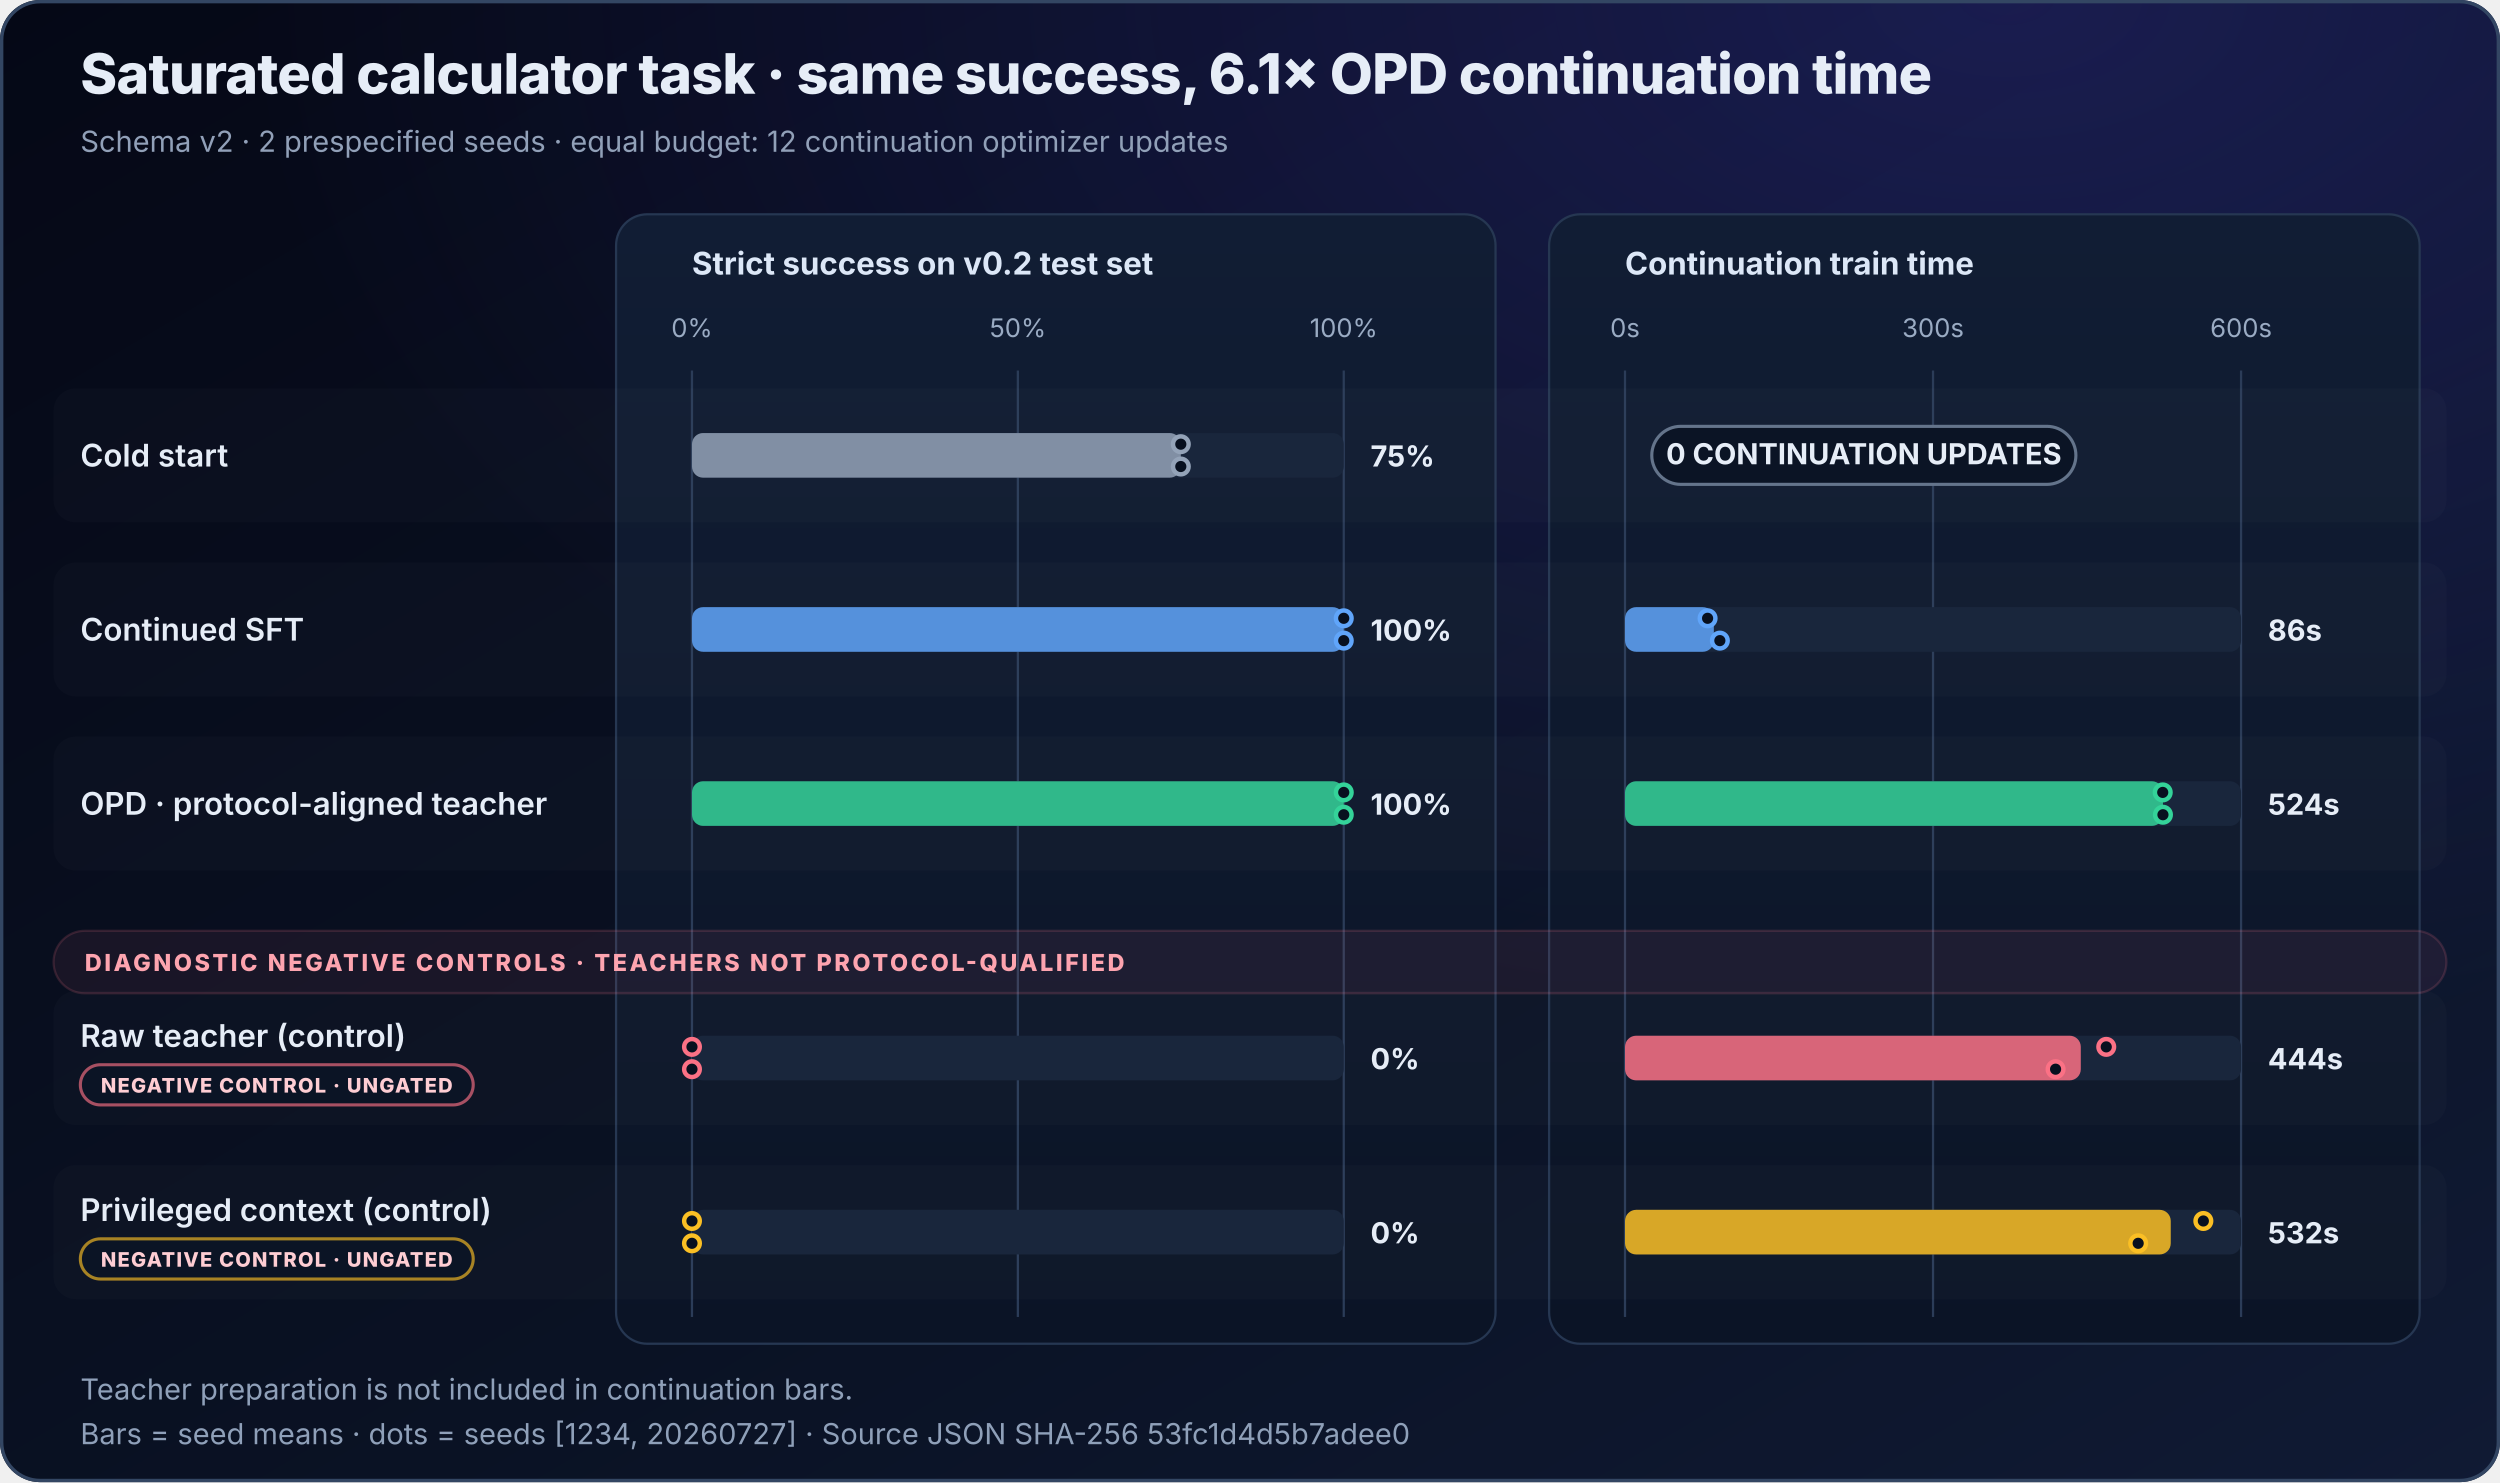
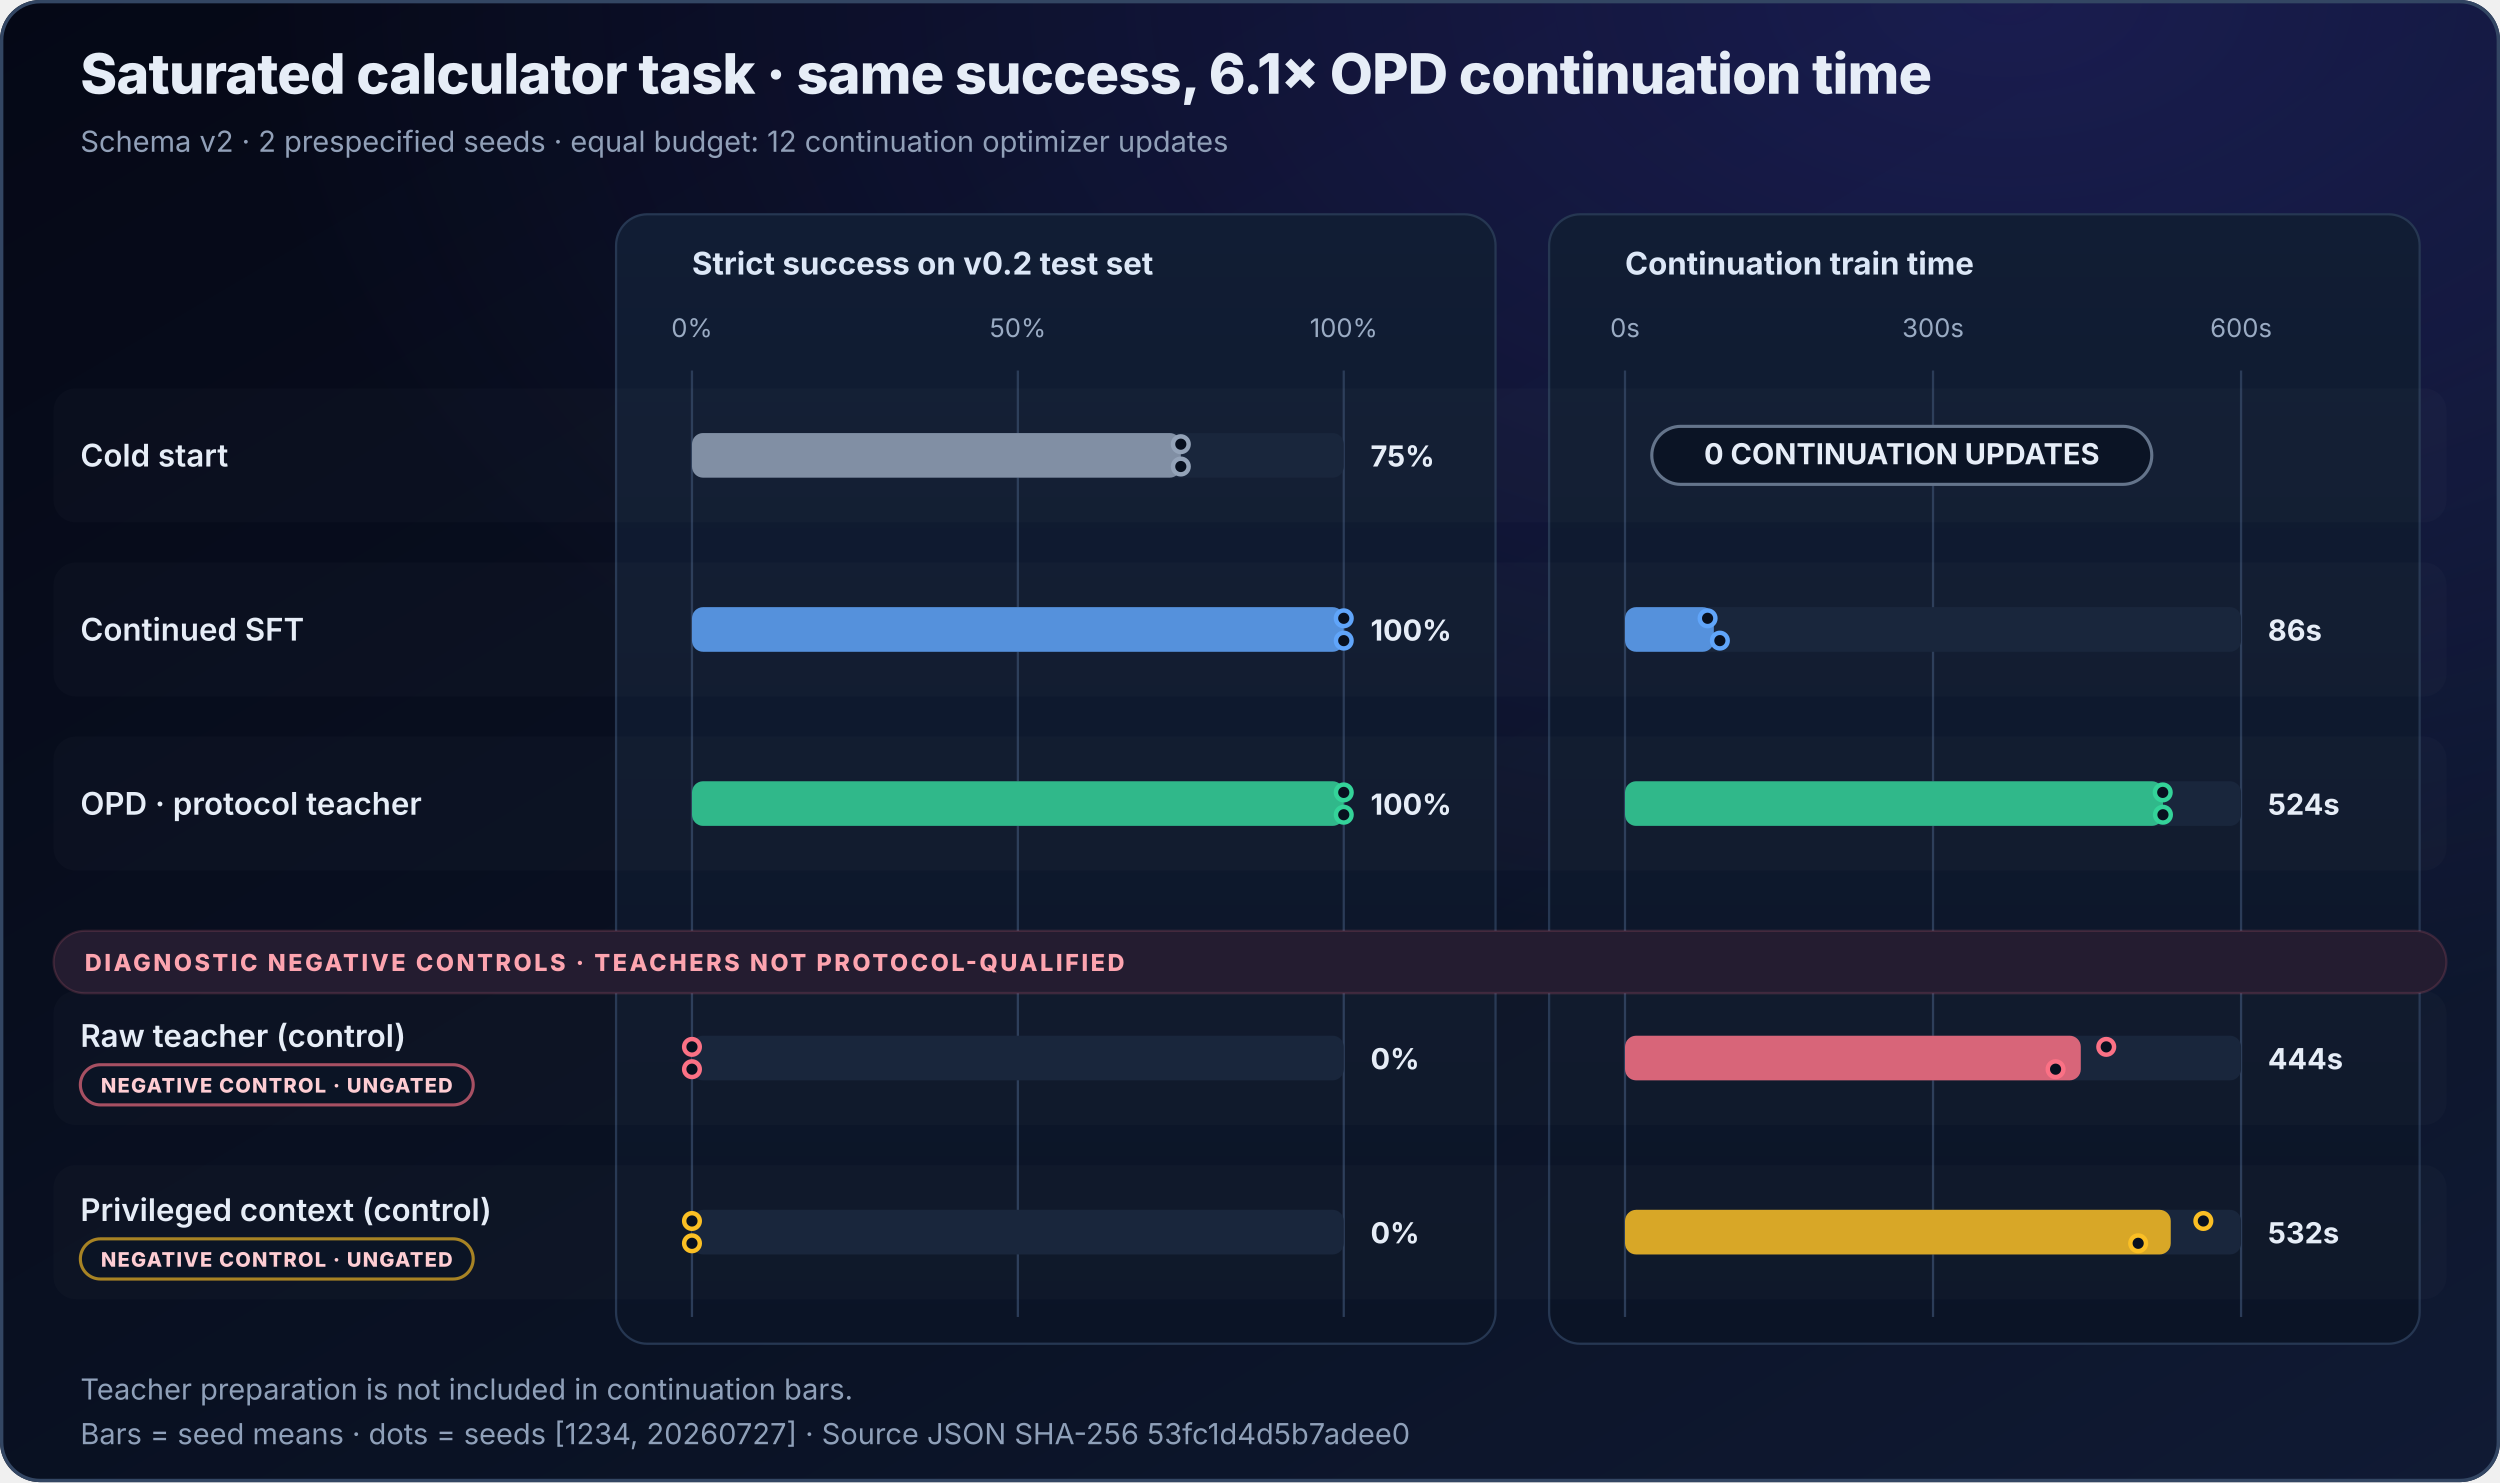
<svg xmlns="http://www.w3.org/2000/svg" width="1120" height="664" viewBox="0 0 1120 664" role="img" aria-labelledby="benchmark-title benchmark-desc">
  <style>text{font-family:Inter,ui-sans-serif,system-ui,-apple-system,Segoe UI,sans-serif;fill:#e6edf7}.title{font-size:25px;font-weight:760;letter-spacing:-.35px}.sub{font-size:13px;fill:#91a0b8}.head{font-size:14px;font-weight:700;fill:#dce7f7}.label{font-size:14px;font-weight:580}.value{font-size:13px;font-weight:730}.axis{font-size:11.5px;fill:#9aabc3}.note{font-size:13px;fill:#8fa0b9}.section{font-size:10.5px;font-weight:760;letter-spacing:1.15px;fill:#fda4af}.badge{font-size:9px;font-weight:760;letter-spacing:.55px;fill:#fecdd3}.panel{fill:url(#panel);stroke:#263752}.track{fill:#19263c}.grid{stroke:#2b3c58;stroke-width:1}.row{fill:#ffffff;fill-opacity:.018}.dot{fill:#08101f;stroke-width:2}.pill{fill:#0b1425;stroke-width:1.4}</style>
  <defs>
    <linearGradient id="background" x1="0" y1="0" x2="1" y2="1">
      <stop offset="0%" stop-color="#050816" />
      <stop offset="58%" stop-color="#0a1224" />
      <stop offset="100%" stop-color="#101a34" />
    </linearGradient>
    <linearGradient id="panel" x1="0" y1="0" x2="0" y2="1">
      <stop offset="0%" stop-color="#111d34" />
      <stop offset="100%" stop-color="#0b1426" />
    </linearGradient>
    <radialGradient id="glow" cx="80%" cy="0%" r="70%">
      <stop offset="0%" stop-color="#4f46e5" stop-opacity=".24" />
      <stop offset="100%" stop-color="#4f46e5" stop-opacity="0" />
    </radialGradient>
  </defs>
  <rect width="100%" height="100%" rx="18" fill="url(#background)" />
  <rect width="100%" height="100%" rx="18" fill="url(#glow)" />
  <rect x=".75" y=".75" width="1118.5" height="662.5" rx="17.25" fill="none" stroke="#334663" stroke-width="1.5" />
  <text class="title" x="36" y="42">Saturated calculator task · same success, 6.1× OPD continuation time</text>
  <text class="sub" x="36" y="68">Schema v2  ·  2 prespecified seeds  ·  equal budget: 12 continuation optimizer updates</text>
  <rect class="panel" x="276" y="96" width="394" height="506" rx="14" />
  <rect class="panel" x="694" y="96" width="390" height="506" rx="14" />
  <text class="head" x="310" y="123">Strict success on v0.2 test set</text>
  <text class="head" x="728" y="123">Continuation train time</text>
  <text class="axis" x="310.0" y="151" text-anchor="middle">0%</text>
  <line class="grid" x1="310.0" y1="166" x2="310.0" y2="590" />
  <text class="axis" x="456.0" y="151" text-anchor="middle">50%</text>
  <line class="grid" x1="456.0" y1="166" x2="456.0" y2="590" />
  <text class="axis" x="602.0" y="151" text-anchor="middle">100%</text>
  <line class="grid" x1="602.0" y1="166" x2="602.0" y2="590" />
  <text class="axis" x="728.0" y="151" text-anchor="middle">0s</text>
  <line class="grid" x1="728.0" y1="166" x2="728.0" y2="590" />
  <text class="axis" x="866.0" y="151" text-anchor="middle">300s</text>
  <line class="grid" x1="866.0" y1="166" x2="866.0" y2="590" />
  <text class="axis" x="1004.0" y="151" text-anchor="middle">600s</text>
  <line class="grid" x1="1004.0" y1="166" x2="1004.0" y2="590" />
  <rect class="row" x="24" y="174" width="1072" height="60" rx="10" />
  <g data-arm="cold-start-only" data-success-mean="0.750000" data-train-seconds-mean="0.061326">
    <text class="label" x="36" y="209">Cold start</text>
    <rect class="track" x="310" y="194" width="292" height="20" rx="5" />
    <rect x="310" y="194" width="219.0" height="20" rx="5" fill="#94a3b8" opacity=".84" />
    <circle class="dot" cx="529.0" cy="199" r="3.5" stroke="#94a3b8" />
    <circle class="dot" cx="529.0" cy="209" r="3.5" stroke="#94a3b8" />
    <text class="value" x="614" y="209">75%</text>
-     <rect class="pill" x="740" y="191" width="190" height="26" rx="13" stroke="#64748b" />
-     <text class="value" x="835" y="208" text-anchor="middle" fill="#94a3b8">0 CONTINUATION UPDATES</text>
+     <rect class="pill" x="740" y="191" width="224" height="26" rx="13" stroke="#64748b" />
+     <text class="value" x="852" y="208" text-anchor="middle" fill="#94a3b8">0 CONTINUATION UPDATES</text>
  </g>
  <rect class="row" x="24" y="252" width="1072" height="60" rx="10" />
  <g data-arm="sft-continued" data-success-mean="1.000000" data-train-seconds-mean="86.439230">
    <text class="label" x="36" y="287">Continued SFT</text>
    <rect class="track" x="310" y="272" width="292" height="20" rx="5" />
    <rect x="310" y="272" width="292.0" height="20" rx="5" fill="#60a5fa" opacity=".84" />
    <circle class="dot" cx="602.0" cy="277" r="3.5" stroke="#60a5fa" />
    <circle class="dot" cx="602.0" cy="287" r="3.5" stroke="#60a5fa" />
    <text class="value" x="614" y="287">100%</text>
    <rect class="track" x="728" y="272" width="276" height="20" rx="5" />
    <rect x="728" y="272" width="39.8" height="20" rx="5" fill="#60a5fa" opacity=".84" />
    <circle class="dot" cx="765.0" cy="277" r="3.5" stroke="#60a5fa" />
    <circle class="dot" cx="770.5" cy="287" r="3.5" stroke="#60a5fa" />
    <text class="value" x="1016" y="287">86s</text>
  </g>
  <rect class="row" x="24" y="330" width="1072" height="60" rx="10" />
  <g data-arm="opd-protocol-sft-teacher" data-success-mean="1.000000" data-train-seconds-mean="523.820241">
-     <text class="label" x="36" y="365">OPD · protocol-aligned teacher</text>
+     <text class="label" x="36" y="365">OPD · protocol teacher</text>
    <rect class="track" x="310" y="350" width="292" height="20" rx="5" />
    <rect x="310" y="350" width="292.0" height="20" rx="5" fill="#34d399" opacity=".84" />
    <circle class="dot" cx="602.0" cy="355" r="3.5" stroke="#34d399" />
    <circle class="dot" cx="602.0" cy="365" r="3.5" stroke="#34d399" />
    <text class="value" x="614" y="365">100%</text>
    <rect class="track" x="728" y="350" width="276" height="20" rx="5" />
    <rect x="728" y="350" width="241.0" height="20" rx="5" fill="#34d399" opacity=".84" />
    <circle class="dot" cx="968.9" cy="355" r="3.5" stroke="#34d399" />
    <circle class="dot" cx="969.0" cy="365" r="3.5" stroke="#34d399" />
    <text class="value" x="1016" y="365">524s</text>
  </g>
-   <rect x="24" y="417" width="1072" height="28" rx="14" fill="#fb7185" fill-opacity=".075" stroke="#fb7185" stroke-opacity=".16" />
+   <rect x="24" y="417" width="1072" height="28" rx="14" fill="#241c30" stroke="#fb7185" stroke-opacity=".16" />
  <text class="section" x="38" y="435">DIAGNOSTIC NEGATIVE CONTROLS · TEACHERS NOT PROTOCOL-QUALIFIED</text>
  <rect class="row" x="24" y="444" width="1072" height="60" rx="10" />
  <g data-arm="opd-raw-teacher" data-success-mean="0.000000" data-train-seconds-mean="443.953792">
    <text class="label" x="36" y="469">Raw teacher (control)</text>
    <rect class="pill" x="36" y="477" width="176" height="18" rx="9" stroke="#fb7185" stroke-opacity=".65" />
    <text class="badge" x="124" y="489.5" text-anchor="middle">NEGATIVE CONTROL · UNGATED</text>
    <rect class="track" x="310" y="464" width="292" height="20" rx="5" />
    <circle class="dot" cx="310.0" cy="469" r="3.5" stroke="#fb7185" />
    <circle class="dot" cx="310.0" cy="479" r="3.5" stroke="#fb7185" />
    <text class="value" x="614" y="479">0%</text>
    <rect class="track" x="728" y="464" width="276" height="20" rx="5" />
    <rect x="728" y="464" width="204.2" height="20" rx="5" fill="#fb7185" opacity=".84" />
    <circle class="dot" cx="943.6" cy="469" r="3.5" stroke="#fb7185" />
    <circle class="dot" cx="920.9" cy="479" r="3.5" stroke="#fb7185" />
    <text class="value" x="1016" y="479">444s</text>
  </g>
  <rect class="row" x="24" y="522" width="1072" height="60" rx="10" />
  <g data-arm="opd-privileged-context" data-success-mean="0.000000" data-train-seconds-mean="531.523058">
    <text class="label" x="36" y="547">Privileged context (control)</text>
    <rect class="pill" x="36" y="555" width="176" height="18" rx="9" stroke="#fbbf24" stroke-opacity=".65" />
    <text class="badge" x="124" y="567.5" text-anchor="middle">NEGATIVE CONTROL · UNGATED</text>
    <rect class="track" x="310" y="542" width="292" height="20" rx="5" />
    <circle class="dot" cx="310.0" cy="547" r="3.5" stroke="#fbbf24" />
    <circle class="dot" cx="310.0" cy="557" r="3.5" stroke="#fbbf24" />
    <text class="value" x="614" y="557">0%</text>
    <rect class="track" x="728" y="542" width="276" height="20" rx="5" />
    <rect x="728" y="542" width="244.5" height="20" rx="5" fill="#fbbf24" opacity=".84" />
    <circle class="dot" cx="987.1" cy="547" r="3.5" stroke="#fbbf24" />
    <circle class="dot" cx="957.9" cy="557" r="3.5" stroke="#fbbf24" />
    <text class="value" x="1016" y="557">532s</text>
  </g>
  <text class="note" x="36" y="627">Teacher preparation is not included in continuation bars.</text>
  <text class="note" x="36" y="647">Bars = seed means · dots = seeds [1234, 20260727] · Source JSON SHA-256 53fc1d4d5b7adee0</text>
</svg>
